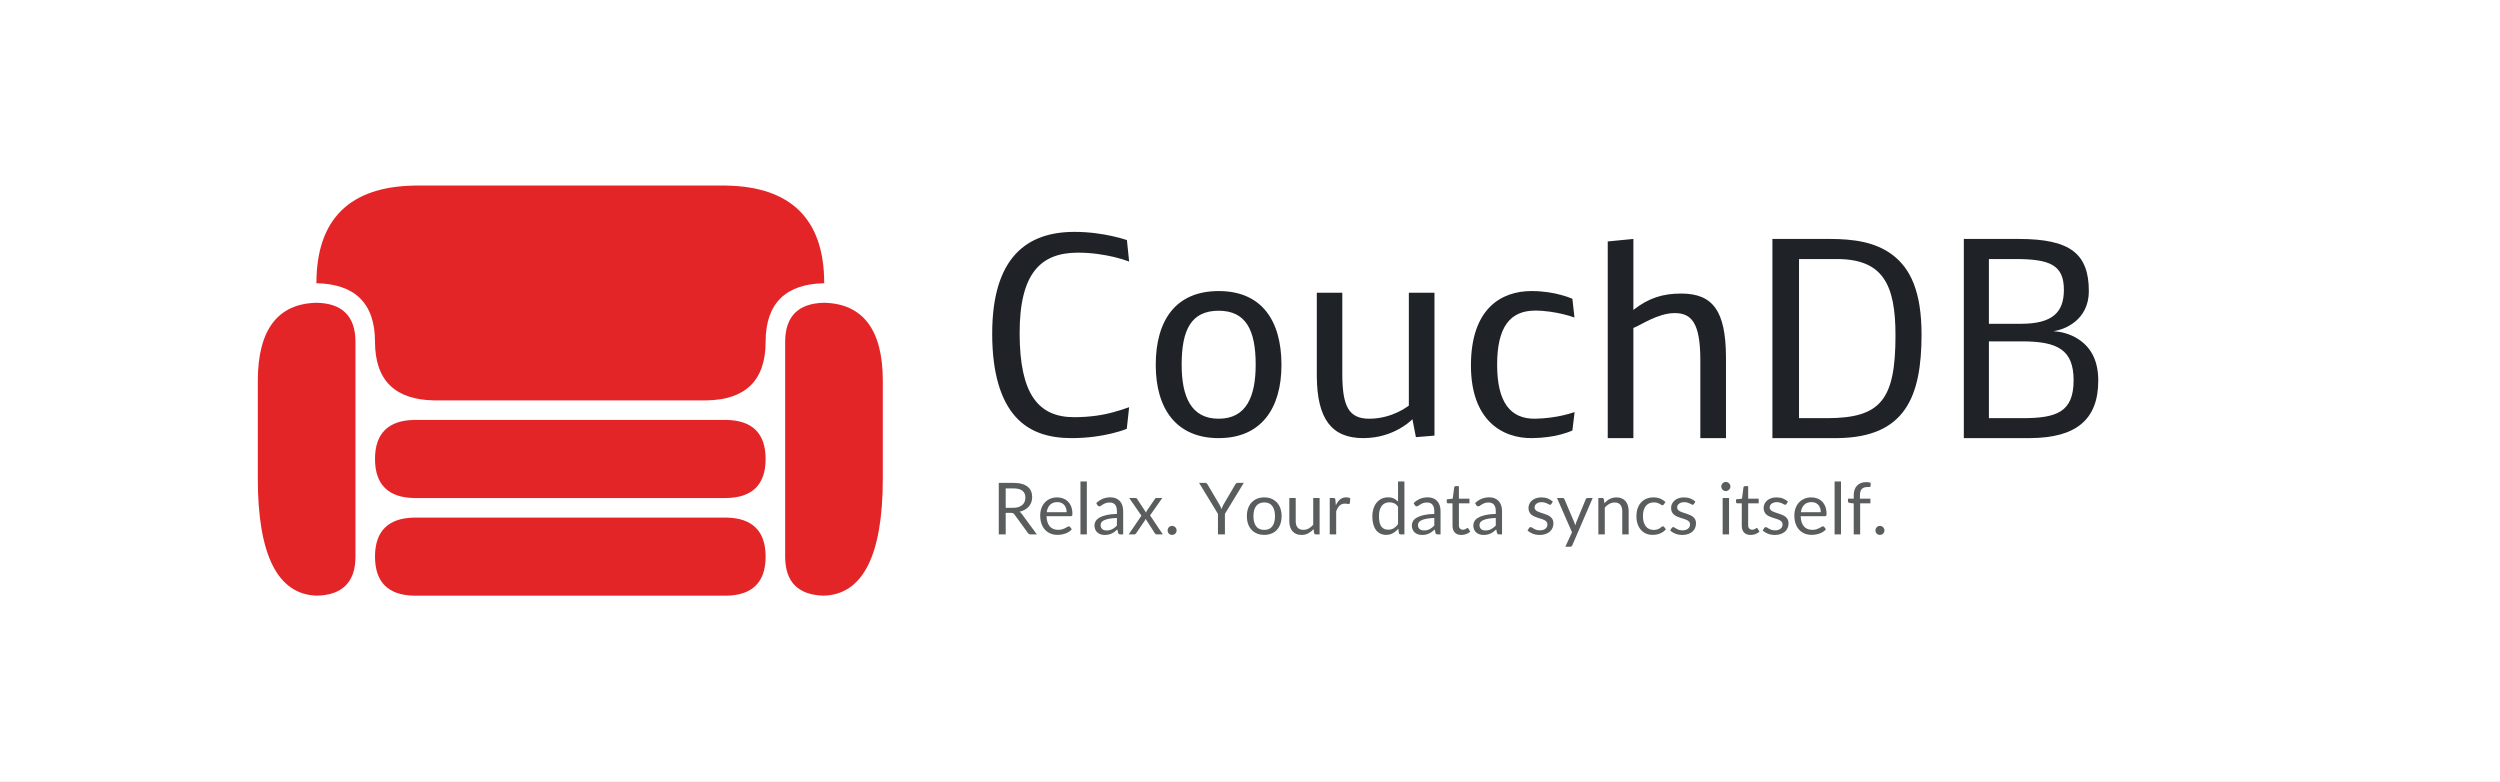
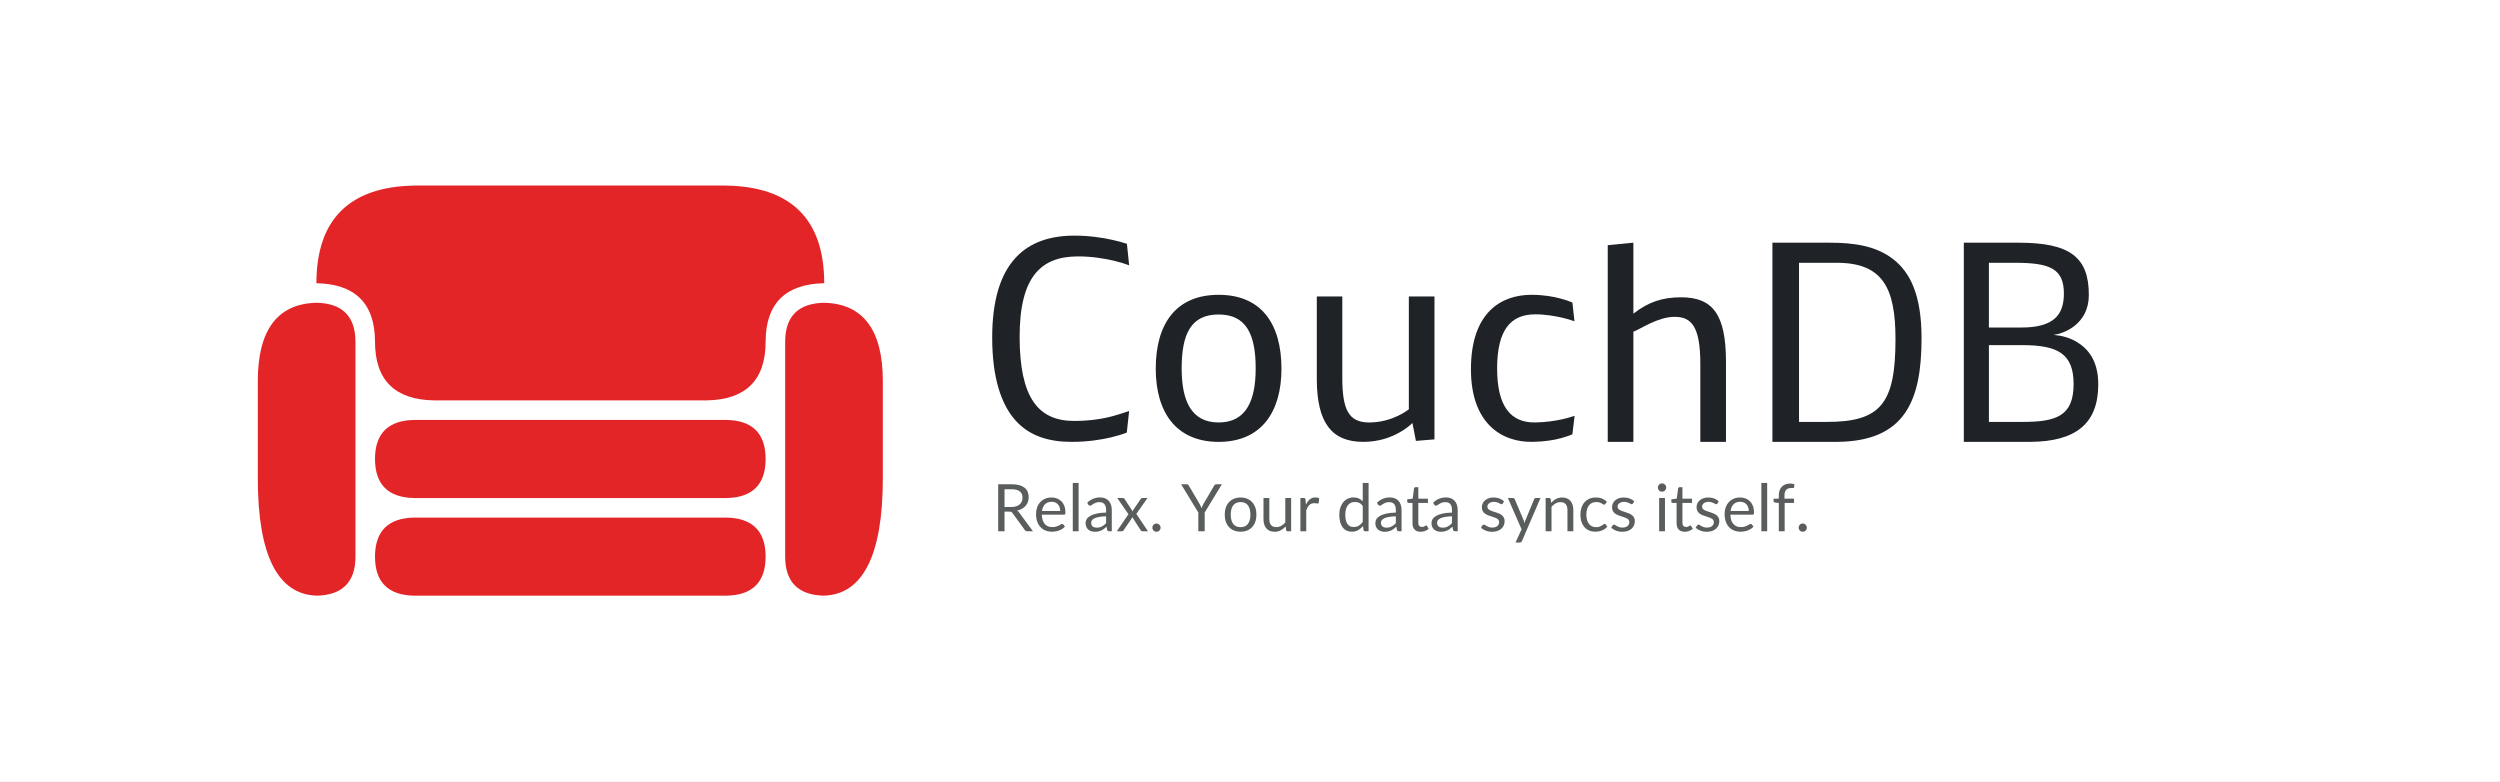
- <svg xmlns="http://www.w3.org/2000/svg" viewBox="0 0 1600 500" width="1600" height="500" role="img" aria-label="CouchDB">
+ <svg xmlns="http://www.w3.org/2000/svg" viewBox="0 0 1600 500" width="1600" height="500" role="img" aria-label="couchdb">
  <rect width="1600" height="500" fill="#ffffff" />
-   <g transform="translate(165.00,118.75) scale(2.97646)">
-     <path d="M109.19,58.794 C109.19,64.364 106.256,67.093 100.791,67.19 L100.791,67.193 L33.597,67.193 L33.597,67.19 C28.132,67.093 25.198,64.364 25.198,58.794 C25.198,53.226 28.132,50.496 33.597,50.4 L33.597,50.395 L100.791,50.395 L100.791,50.4 C106.256,50.496 109.19,53.226 109.19,58.794 M100.791,71.398 L100.791,71.393 L33.597,71.393 L33.597,71.398 C28.132,71.494 25.198,74.224 25.198,79.794 C25.198,85.363 28.132,88.091 33.597,88.188 L33.597,88.191 L100.791,88.191 L100.791,88.186 C106.256,88.091 109.19,85.362 109.19,79.792 C109.19,74.223 106.256,71.494 100.791,71.398 M121.789,25.207 L121.789,25.202 C116.323,25.299 113.39,28.028 113.39,33.597 L113.39,79.792 C113.39,85.362 116.323,88.09 121.789,88.186 L121.789,88.178 C129.987,87.89 134.388,79.702 134.388,62.994 L134.388,41.996 C134.388,30.858 129.987,25.4 121.789,25.207 M12.599,25.202 L12.599,25.207 C4.401,25.4 0,30.858 0,41.996 L0,62.994 C0,79.702 4.401,87.889 12.599,88.178 L12.599,88.186 C18.065,88.091 20.998,85.362 20.998,79.792 L20.998,33.597 C20.998,28.028 18.065,25.299 12.599,25.202 M121.789,20.998 C121.789,7.075 114.454,0.252 100.791,0.011 L100.791,0 L33.597,0 L33.597,0.011 C19.935,0.252 12.599,7.075 12.599,20.998 L12.599,21.005 C20.797,21.15 25.198,25.244 25.198,33.597 C25.198,41.951 29.599,46.044 37.797,46.189 L37.797,46.195 L96.592,46.195 L96.592,46.189 C104.789,46.044 109.19,41.951 109.19,33.597 C109.19,25.244 113.591,21.15 121.789,21.005 L121.789,20.998 Z" fill="#E42528" />
+   <g transform="translate(108.59,-6.41) scale(1.0016)">
+     <g transform="translate(56.32,124.96) scale(2.9717)">
+       <path d="M109.19,58.794 C109.19,64.364 106.256,67.093 100.791,67.19 L100.791,67.193 L33.597,67.193 L33.597,67.19 C28.132,67.093 25.198,64.364 25.198,58.794 C25.198,53.226 28.132,50.496 33.597,50.4 L33.597,50.395 L100.791,50.395 L100.791,50.4 C106.256,50.496 109.19,53.226 109.19,58.794 M100.791,71.398 L100.791,71.393 L33.597,71.393 L33.597,71.398 C28.132,71.494 25.198,74.224 25.198,79.794 C25.198,85.363 28.132,88.091 33.597,88.188 L33.597,88.191 L100.791,88.191 L100.791,88.186 C106.256,88.091 109.19,85.362 109.19,79.792 C109.19,74.223 106.256,71.494 100.791,71.398 M121.789,25.207 L121.789,25.202 C116.323,25.299 113.39,28.028 113.39,33.597 L113.39,79.792 C113.39,85.362 116.323,88.09 121.789,88.186 L121.789,88.178 C129.987,87.89 134.388,79.702 134.388,62.994 L134.388,41.996 C134.388,30.858 129.987,25.4 121.789,25.207 M12.599,25.202 L12.599,25.207 C4.401,25.4 0,30.858 0,41.996 L0,62.994 C0,79.702 4.401,87.889 12.599,88.178 L12.599,88.186 C18.065,88.091 20.998,85.362 20.998,79.792 L20.998,33.597 C20.998,28.028 18.065,25.299 12.599,25.202 M121.789,20.998 C121.789,7.075 114.454,0.252 100.791,0.011 L100.791,0 L33.597,0 L33.597,0.011 C19.935,0.252 12.599,7.075 12.599,20.998 L12.599,21.005 C20.797,21.15 25.198,25.244 25.198,33.597 C25.198,41.951 29.599,46.044 37.797,46.189 L37.797,46.195 L96.592,46.195 L96.592,46.189 C104.789,46.044 109.19,41.951 109.19,33.597 C109.19,25.244 113.591,21.15 121.789,21.005 L121.789,20.998 Z" fill="#E42528" />
+     </g>
  </g>
-   <g transform="translate(322.59,104.40) scale(1.99562)">
+   <g transform="translate(322.59,106.80) scale(1.99562)">
    <path d="M229.182,41.029 C242.873,41.029 249.32,50.363 249.32,64.721 C249.32,78.59 242.873,88.193 229.182,88.193 C215.447,88.193 209.001,78.59 209.001,64.721 C209.001,50.363 215.447,41.029 229.182,41.029 Z M268.833,41.563 L268.833,67.611 C268.833,77.923 270.877,81.968 277.456,81.968 C281.191,81.968 284.345,80.943 286.613,79.879 C287.78,79.333 288.845,78.721 289.778,78.041 L290.169,77.746 L290.169,41.563 L298.392,41.563 L298.392,87.392 L292.435,87.88 L291.324,82.147 C290.169,83.256 288.784,84.266 287.19,85.168 C284.471,86.711 280.569,88.191 275.544,88.191 C265.342,88.191 260.751,81.971 260.654,68.368 L260.652,67.922 L260.652,41.563 L268.833,41.563 Z M329.509,41.026 C333.42,41.026 336.657,41.628 338.976,42.269 C340.176,42.603 341.251,42.932 342.216,43.337 L342.622,43.515 L343.289,49.516 C342.132,49.115 340.887,48.721 339.51,48.405 C337.197,47.876 334.087,47.293 330.708,47.293 C322.752,47.293 318.46,52.361 318.485,64.763 C318.506,76.72 322.751,82.09 330.708,81.965 C334.086,81.913 337.241,81.429 339.555,80.898 C340.735,80.629 341.819,80.332 342.832,80 L343.333,79.832 L342.622,85.744 C341.555,86.234 340.349,86.613 339.021,86.989 C336.748,87.634 333.509,88.139 329.73,88.189 C319.952,88.318 310.083,82.321 310.083,64.897 C310.083,46.538 319.908,41.027 329.509,41.026 Z M362.181,24.314 L362.181,47.073 C367.027,43.296 371.517,41.828 377.517,41.828 C387.769,41.828 391.794,47.534 391.875,62.132 L391.876,62.586 L391.876,88.191 L383.651,88.191 L383.651,63.21 C383.651,51.119 380.761,48.096 375.427,48.096 C370.04,48.096 364.571,51.96 362.333,52.799 L362.182,52.852 L362.182,88.191 L353.957,88.191 L353.957,25.115 L362.181,24.314 Z M425.079,24.314 C432.638,24.314 439.809,25.226 445.395,29.516 C450.923,33.761 454.596,41.029 454.596,54.942 C454.596,74.833 449.412,87.928 427.742,88.187 L427.08,88.191 L406.767,88.191 L406.767,24.314 L425.079,24.314 Z M468.153,24.314 L485.712,24.314 C502.248,24.314 508.247,28.982 508.247,41.073 C508.247,50.453 500.247,53.519 496.868,53.875 C499.581,54.097 501.976,54.771 504.07,55.964 C507.666,58.015 511.271,61.788 511.271,69.742 C511.271,82.372 504.041,88.076 489.536,88.19 L489.09,88.191 L468.153,88.191 L468.153,24.314 L485.712,24.314 Z M182.909,22.048 C187.709,22.048 191.934,22.709 194.954,23.383 C196.734,23.777 198.334,24.183 199.756,24.672 L199.756,24.672 L200.468,31.561 C199,31.029 197.363,30.508 195.578,30.094 C192.562,29.397 188.421,28.678 183.842,28.716 C172.373,28.813 165.283,34.984 165.35,54.722 C165.416,73.879 171.173,81.543 182.997,81.48 C187.932,81.455 192.191,80.788 195.399,79.879 C197.216,79.366 198.911,78.858 200.468,78.278 L200.468,78.278 L199.712,85.212 C198.244,85.791 196.601,86.285 194.777,86.724 C191.623,87.485 187.221,88.191 182.02,88.191 C174.863,88.191 168.551,86.413 163.972,81.257 C159.394,76.101 156.564,67.566 156.549,54.808 C156.52,30.138 167.751,22.048 182.909,22.048 Z M229.182,47.34 C220.292,47.34 217.313,53.564 217.313,64.632 C217.313,74.854 220.292,81.968 229.182,81.968 C238.073,81.968 241.05,74.855 241.05,64.632 C241.05,53.564 237.939,47.34 229.182,47.34 Z M427.391,30.759 L415.301,30.759 L415.301,81.79 L424.28,81.79 C441.617,81.79 446.214,75.789 446.239,55.297 C446.258,38.761 442.105,30.759 427.391,30.759 Z M486.824,57.164 L476.199,57.164 L476.199,81.79 L486.956,81.79 C497.802,81.79 503.358,79.923 503.36,69.655 C503.36,59.832 498.204,57.164 486.824,57.164 Z M484.599,30.76 L476.197,30.76 L476.197,51.52 L486.554,51.52 C496.734,51.52 500.224,47.696 500.246,40.717 C500.269,32.627 495.758,30.76 484.599,30.76 Z" fill="#1f2328" />
  </g>
-   <path d="M643.65 325L648.34 325Q650.27 325 651.76 324.53Q653.24 324.06 654.24 323.20Q655.24 322.33 655.75 321.14Q656.25 319.94 656.25 318.49Q656.25 315.55 654.32 314.06Q652.39 312.56 648.52 312.56L643.65 312.56L643.65 325M653.95 328.91L663.57 342L659.61 342Q658.39 342 657.82 341.06L649.26 329.28Q648.87 328.73 648.42 328.49Q647.97 328.25 647.03 328.25L643.65 328.25L643.65 342L639.21 342L639.21 309.04L648.52 309.04Q651.65 309.04 653.93 309.67Q656.21 310.31 657.69 311.50Q659.17 312.70 659.89 314.39Q660.60 316.08 660.60 318.17Q660.60 319.92 660.05 321.44Q659.50 322.96 658.45 324.16Q657.40 325.37 655.90 326.22Q654.39 327.07 652.48 327.51Q653.33 327.99 653.95 328.91M669.91 327.81L682.66 327.81Q682.66 326.38 682.25 325.20Q681.85 324.01 681.08 323.15Q680.31 322.29 679.21 321.82Q678.10 321.35 676.70 321.35Q673.75 321.35 672.04 323.06Q670.33 324.77 669.91 327.81M684.82 337.24L685.97 338.73Q685.21 339.65 684.15 340.33Q683.09 341.01 681.89 341.45Q680.68 341.88 679.39 342.10Q678.10 342.32 676.84 342.32Q674.42 342.32 672.39 341.51Q670.35 340.69 668.87 339.11Q667.38 337.54 666.56 335.21Q665.73 332.89 665.73 329.88Q665.73 327.44 666.48 325.32Q667.22 323.21 668.63 321.66Q670.03 320.10 672.05 319.22Q674.08 318.33 676.61 318.33Q678.70 318.33 680.48 319.03Q682.26 319.74 683.56 321.06Q684.86 322.38 685.60 324.32Q686.34 326.27 686.34 328.75Q686.34 329.72 686.13 330.04Q685.92 330.36 685.35 330.36L669.78 330.36Q669.84 332.57 670.39 334.20Q670.93 335.84 671.89 336.93Q672.86 338.02 674.19 338.56Q675.53 339.10 677.18 339.10Q678.72 339.10 679.84 338.75Q680.95 338.39 681.76 337.98Q682.56 337.56 683.10 337.20Q683.64 336.85 684.04 336.85Q684.54 336.85 684.82 337.24M691.49 308.12L695.58 308.12L695.58 342L691.49 342L691.49 308.12M714.83 336.34L714.83 331.51Q712 331.60 710.01 331.96Q708.02 332.32 706.77 332.89Q705.52 333.47 704.95 334.25Q704.39 335.03 704.39 336Q704.39 336.92 704.69 337.58Q704.99 338.25 705.51 338.68Q706.02 339.10 706.73 339.30Q707.43 339.49 708.23 339.49Q709.31 339.49 710.21 339.27Q711.11 339.06 711.90 338.64Q712.69 338.23 713.42 337.65Q714.14 337.08 714.83 336.34M702.34 323.30L701.61 321.99Q703.54 320.13 705.77 319.21Q708 318.29 710.72 318.29Q712.67 318.29 714.19 318.93Q715.71 319.57 716.74 320.73Q717.78 321.88 718.31 323.51Q718.83 325.14 718.83 327.10L718.83 342L717.02 342Q716.42 342 716.10 341.80Q715.78 341.61 715.59 341.03L715.13 338.83Q714.21 339.68 713.34 340.33Q712.46 340.99 711.50 341.44Q710.53 341.88 709.44 342.13Q708.35 342.37 707.01 342.37Q705.66 342.37 704.46 341.99Q703.26 341.61 702.38 340.85Q701.49 340.09 700.98 338.93Q700.46 337.77 700.46 336.18Q700.46 334.80 701.22 333.52Q701.98 332.25 703.68 331.26Q705.38 330.27 708.12 329.64Q710.85 329 714.83 328.91L714.83 327.10Q714.83 324.38 713.66 322.99Q712.49 321.60 710.23 321.60Q708.71 321.60 707.69 321.98Q706.67 322.36 705.92 322.83Q705.17 323.30 704.63 323.68Q704.09 324.06 703.56 324.06Q703.15 324.06 702.85 323.84Q702.55 323.62 702.34 323.30M736.04 329.83L744.20 342L740.27 342Q739.76 342 739.48 341.74Q739.19 341.47 739.01 341.15L733.14 332.02Q733.05 332.34 732.95 332.65Q732.84 332.96 732.66 333.21L727.23 341.15Q727 341.47 726.74 341.74Q726.47 342 726.01 342L722.35 342L730.52 330.04L722.68 318.70L726.61 318.70Q727.11 318.70 727.34 318.86Q727.57 319.02 727.76 319.32L733.49 328.06Q733.67 327.39 734.06 326.77L739.07 319.41Q739.28 319.09 739.52 318.90Q739.76 318.70 740.11 318.70L743.88 318.70L736.04 329.83M747.29 339.47Q747.29 338.87 747.50 338.34Q747.72 337.81 748.10 337.42Q748.48 337.03 749.01 336.80Q749.54 336.57 750.14 336.57Q750.74 336.57 751.26 336.80Q751.79 337.03 752.18 337.42Q752.58 337.81 752.81 338.34Q753.04 338.87 753.04 339.47Q753.04 340.09 752.81 340.61Q752.58 341.13 752.18 341.52Q751.79 341.91 751.26 342.13Q750.74 342.35 750.14 342.35Q749.54 342.35 749.01 342.13Q748.48 341.91 748.10 341.52Q747.72 341.13 747.50 340.61Q747.29 340.09 747.29 339.47M796.02 309.04L783.95 328.87L783.95 342L779.49 342L779.49 328.87L767.41 309.04L771.32 309.04Q771.92 309.04 772.26 309.33Q772.61 309.62 772.86 310.08L780.41 322.89Q780.82 323.69 781.16 324.39Q781.51 325.10 781.76 325.81Q782.02 325.10 782.34 324.39Q782.66 323.69 783.05 322.89L790.57 310.08Q790.78 309.69 791.15 309.36Q791.51 309.04 792.09 309.04L796.02 309.04M809.13 318.33Q811.69 318.33 813.73 319.18Q815.78 320.04 817.23 321.60Q818.68 323.16 819.45 325.38Q820.22 327.60 820.22 330.34Q820.22 333.10 819.45 335.31Q818.68 337.51 817.23 339.08Q815.78 340.64 813.73 341.48Q811.69 342.32 809.13 342.32Q806.56 342.32 804.50 341.48Q802.44 340.64 800.99 339.08Q799.54 337.51 798.77 335.31Q798 333.10 798 330.34Q798 327.60 798.77 325.38Q799.54 323.16 800.99 321.60Q802.44 320.04 804.50 319.18Q806.56 318.33 809.13 318.33M809.13 339.13Q812.58 339.13 814.28 336.81Q815.99 334.50 815.99 330.36Q815.99 326.20 814.28 323.88Q812.58 321.55 809.13 321.55Q807.38 321.55 806.09 322.15Q804.79 322.75 803.92 323.88Q803.06 325 802.64 326.65Q802.21 328.29 802.21 330.36Q802.21 334.50 803.92 336.81Q805.64 339.13 809.13 339.13M840.46 318.70L844.55 318.70L844.55 342L842.11 342Q841.24 342 841.01 341.15L840.69 338.64Q839.17 340.32 837.28 341.34Q835.40 342.37 832.96 342.37Q831.05 342.37 829.59 341.74Q828.13 341.10 827.14 339.95Q826.15 338.80 825.66 337.17Q825.16 335.54 825.16 333.56L825.16 318.70L829.26 318.70L829.26 333.56Q829.26 336.20 830.47 337.65Q831.67 339.10 834.16 339.10Q835.97 339.10 837.55 338.24Q839.12 337.38 840.46 335.86L840.46 318.70M854.65 319.83L854.93 323.37Q856.03 320.98 857.64 319.63Q859.25 318.29 861.57 318.29Q862.31 318.29 862.99 318.45Q863.67 318.61 864.19 318.95L863.90 322.01Q863.76 322.59 863.21 322.59Q862.88 322.59 862.26 322.45Q861.64 322.31 860.86 322.31Q859.76 322.31 858.89 322.63Q858.03 322.96 857.35 323.59Q856.67 324.22 856.13 325.15Q855.59 326.08 855.16 327.28L855.16 342L851.04 342L851.04 318.70L853.38 318.70Q854.05 318.70 854.30 318.95Q854.56 319.21 854.65 319.83M894.74 335.49L894.74 324.24Q893.59 322.70 892.25 322.09Q890.92 321.48 889.26 321.48Q886.02 321.48 884.27 323.81Q882.53 326.13 882.53 330.43Q882.53 332.71 882.92 334.33Q883.31 335.95 884.07 337Q884.83 338.04 885.93 338.53Q887.03 339.01 888.44 339.01Q890.46 339.01 891.97 338.09Q893.47 337.17 894.74 335.49M894.74 308.12L898.83 308.12L898.83 342L896.39 342Q895.52 342 895.29 341.15L894.92 338.32Q893.43 340.11 891.52 341.22Q889.61 342.32 887.10 342.32Q885.10 342.32 883.47 341.55Q881.84 340.78 880.69 339.29Q879.54 337.79 878.91 335.56Q878.29 333.33 878.29 330.43Q878.29 327.86 878.98 325.64Q879.67 323.42 880.96 321.78Q882.25 320.15 884.12 319.22Q886 318.29 888.34 318.29Q890.48 318.29 892.01 319.01Q893.54 319.74 894.74 321.02L894.74 308.12M917.95 336.34L917.95 331.51Q915.12 331.60 913.13 331.96Q911.14 332.32 909.88 332.89Q908.63 333.47 908.07 334.25Q907.50 335.03 907.50 336Q907.50 336.92 907.80 337.58Q908.10 338.25 908.62 338.68Q909.14 339.10 909.84 339.30Q910.54 339.49 911.34 339.49Q912.43 339.49 913.32 339.27Q914.22 339.06 915.01 338.64Q915.81 338.23 916.53 337.65Q917.26 337.08 917.95 336.34M905.46 323.30L904.72 321.99Q906.65 320.13 908.88 319.21Q911.11 318.29 913.83 318.29Q915.78 318.29 917.30 318.93Q918.82 319.57 919.85 320.73Q920.89 321.88 921.42 323.51Q921.95 325.14 921.95 327.10L921.95 342L920.13 342Q919.53 342 919.21 341.80Q918.89 341.61 918.70 341.03L918.24 338.83Q917.32 339.68 916.45 340.33Q915.58 340.99 914.61 341.44Q913.64 341.88 912.55 342.13Q911.46 342.37 910.13 342.37Q908.77 342.37 907.57 341.99Q906.38 341.61 905.49 340.85Q904.61 340.09 904.09 338.93Q903.57 337.77 903.57 336.18Q903.57 334.80 904.33 333.52Q905.09 332.25 906.79 331.26Q908.49 330.27 911.23 329.64Q913.97 329 917.95 328.91L917.95 327.10Q917.95 324.38 916.77 322.99Q915.60 321.60 913.35 321.60Q911.83 321.60 910.80 321.98Q909.78 322.36 909.03 322.83Q908.29 323.30 907.75 323.68Q907.20 324.06 906.68 324.06Q906.26 324.06 905.96 323.84Q905.66 323.62 905.46 323.30M935.33 342.37Q932.57 342.37 931.09 340.83Q929.61 339.29 929.61 336.39L929.61 322.13L926.80 322.13Q926.43 322.13 926.18 321.91Q925.93 321.69 925.93 321.23L925.93 319.60L929.74 319.12L930.69 311.92Q930.76 311.57 931 311.35Q931.24 311.13 931.63 311.13L933.70 311.13L933.70 319.16L940.44 319.16L940.44 322.13L933.70 322.13L933.70 336.11Q933.70 337.58 934.41 338.30Q935.13 339.01 936.25 339.01Q936.90 339.01 937.37 338.84Q937.84 338.67 938.19 338.46Q938.53 338.25 938.77 338.08Q939.01 337.91 939.20 337.91Q939.52 337.91 939.77 338.30L940.97 340.25Q939.91 341.24 938.42 341.80Q936.92 342.37 935.33 342.37M957.30 336.34L957.30 331.51Q954.47 331.60 952.48 331.96Q950.49 332.32 949.24 332.89Q947.98 333.47 947.42 334.25Q946.86 335.03 946.86 336Q946.86 336.92 947.16 337.58Q947.45 338.25 947.97 338.68Q948.49 339.10 949.19 339.30Q949.89 339.49 950.70 339.49Q951.78 339.49 952.68 339.27Q953.57 339.06 954.37 338.64Q955.16 338.23 955.88 337.65Q956.61 337.08 957.30 336.34M944.81 323.30L944.07 321.99Q946.01 320.13 948.24 319.21Q950.47 318.29 953.18 318.29Q955.14 318.29 956.65 318.93Q958.17 319.57 959.21 320.73Q960.24 321.88 960.77 323.51Q961.30 325.14 961.30 327.10L961.30 342L959.48 342Q958.89 342 958.56 341.80Q958.24 341.61 958.06 341.03L957.60 338.83Q956.68 339.68 955.80 340.33Q954.93 340.99 953.96 341.44Q953 341.88 951.91 342.13Q950.81 342.37 949.48 342.37Q948.12 342.37 946.93 341.99Q945.73 341.61 944.84 340.85Q943.96 340.09 943.44 338.93Q942.92 337.77 942.92 336.18Q942.92 334.80 943.68 333.52Q944.44 332.25 946.14 331.26Q947.85 330.27 950.58 329.64Q953.32 329 957.30 328.91L957.30 327.10Q957.30 324.38 956.13 322.99Q954.95 321.60 952.70 321.60Q951.18 321.60 950.16 321.98Q949.13 322.36 948.39 322.83Q947.64 323.30 947.10 323.68Q946.56 324.06 946.03 324.06Q945.61 324.06 945.32 323.84Q945.02 323.62 944.81 323.30M993.80 321.05L992.88 322.54Q992.60 323.05 992.03 323.05Q991.68 323.05 991.25 322.80Q990.81 322.54 990.18 322.23Q989.54 321.92 988.67 321.66Q987.80 321.39 986.60 321.39Q985.57 321.39 984.74 321.66Q983.91 321.92 983.32 322.38Q982.74 322.84 982.43 323.45Q982.12 324.06 982.12 324.77Q982.12 325.67 982.63 326.27Q983.15 326.87 984 327.30Q984.85 327.74 985.93 328.07Q987.01 328.41 988.15 328.79Q989.29 329.17 990.37 329.63Q991.45 330.09 992.30 330.78Q993.16 331.47 993.67 332.47Q994.19 333.47 994.19 334.87Q994.19 336.48 993.62 337.85Q993.04 339.22 991.91 340.22Q990.79 341.22 989.15 341.79Q987.52 342.37 985.38 342.37Q982.94 342.37 980.97 341.57Q978.99 340.78 977.61 339.54L978.57 337.98Q978.76 337.68 979.01 337.51Q979.26 337.35 979.65 337.35Q980.07 337.35 980.53 337.68Q980.99 338 981.64 338.39Q982.30 338.78 983.24 339.10Q984.19 339.42 985.59 339.42Q986.78 339.42 987.68 339.11Q988.58 338.80 989.18 338.27Q989.77 337.75 990.06 337.06Q990.35 336.37 990.35 335.58Q990.35 334.62 989.83 333.98Q989.31 333.35 988.46 332.90Q987.61 332.45 986.52 332.12Q985.43 331.79 984.29 331.42Q983.15 331.05 982.06 330.58Q980.97 330.11 980.11 329.40Q979.26 328.68 978.75 327.64Q978.23 326.59 978.23 325.10Q978.23 323.76 978.78 322.53Q979.33 321.30 980.39 320.37Q981.45 319.44 982.99 318.88Q984.53 318.33 986.51 318.33Q988.81 318.33 990.64 319.06Q992.47 319.78 993.80 321.05M1016.09 318.70L1019.33 318.70L1006.33 348.88Q1006.13 349.34 1005.82 349.61Q1005.51 349.89 1004.86 349.89L1001.83 349.89L1006.08 340.64L996.47 318.70L1000.01 318.70Q1000.54 318.70 1000.85 318.97Q1001.16 319.23 1001.27 319.55L1007.51 334.23Q1007.88 335.19 1008.13 336.25Q1008.45 335.17 1008.82 334.20L1014.87 319.55Q1015.01 319.18 1015.34 318.94Q1015.67 318.70 1016.09 318.70M1026.48 319.55L1026.80 322.08Q1027.56 321.23 1028.41 320.54Q1029.27 319.85 1030.22 319.36Q1031.17 318.86 1032.24 318.60Q1033.31 318.33 1034.56 318.33Q1036.46 318.33 1037.93 318.97Q1039.39 319.60 1040.36 320.76Q1041.34 321.92 1041.85 323.55Q1042.35 325.19 1042.35 327.17L1042.35 342L1038.24 342L1038.24 327.17Q1038.24 324.52 1037.03 323.06Q1035.82 321.60 1033.36 321.60Q1031.54 321.60 1029.97 322.47Q1028.39 323.35 1027.06 324.84L1027.06 342L1022.94 342L1022.94 318.70L1025.40 318.70Q1026.28 318.70 1026.48 319.55M1065.90 321.37L1064.82 322.84Q1064.64 323.09 1064.46 323.23Q1064.27 323.37 1063.95 323.37Q1063.60 323.37 1063.19 323.08Q1062.78 322.80 1062.17 322.45Q1061.56 322.11 1060.67 321.82Q1059.79 321.53 1058.50 321.53Q1056.77 321.53 1055.46 322.14Q1054.15 322.75 1053.27 323.90Q1052.38 325.05 1051.93 326.68Q1051.48 328.31 1051.48 330.34Q1051.48 332.45 1051.97 334.10Q1052.45 335.74 1053.34 336.86Q1054.22 337.98 1055.47 338.56Q1056.73 339.15 1058.29 339.15Q1059.79 339.15 1060.75 338.79Q1061.72 338.44 1062.35 338Q1062.98 337.56 1063.41 337.20Q1063.83 336.85 1064.25 336.85Q1064.75 336.85 1065.03 337.24L1066.18 338.73Q1065.42 339.68 1064.46 340.34Q1063.49 341.01 1062.37 341.46Q1061.26 341.91 1060.04 342.12Q1058.82 342.32 1057.56 342.32Q1055.37 342.32 1053.50 341.52Q1051.62 340.71 1050.24 339.18Q1048.86 337.65 1048.08 335.42Q1047.30 333.19 1047.30 330.34Q1047.30 327.74 1048.02 325.53Q1048.75 323.32 1050.14 321.73Q1051.53 320.13 1053.57 319.23Q1055.60 318.33 1058.25 318.33Q1060.71 318.33 1062.58 319.13Q1064.46 319.92 1065.90 321.37M1085.06 321.05L1084.14 322.54Q1083.87 323.05 1083.29 323.05Q1082.95 323.05 1082.51 322.80Q1082.07 322.54 1081.44 322.23Q1080.81 321.92 1079.93 321.66Q1079.06 321.39 1077.86 321.39Q1076.83 321.39 1076 321.66Q1075.17 321.92 1074.59 322.38Q1074 322.84 1073.69 323.45Q1073.38 324.06 1073.38 324.77Q1073.38 325.67 1073.90 326.27Q1074.41 326.87 1075.27 327.30Q1076.12 327.74 1077.20 328.07Q1078.28 328.41 1079.42 328.79Q1080.56 329.17 1081.64 329.63Q1082.72 330.09 1083.57 330.78Q1084.42 331.47 1084.94 332.47Q1085.45 333.47 1085.45 334.87Q1085.45 336.48 1084.88 337.85Q1084.30 339.22 1083.18 340.22Q1082.05 341.22 1080.42 341.79Q1078.78 342.37 1076.65 342.37Q1074.21 342.37 1072.23 341.57Q1070.25 340.78 1068.87 339.54L1069.84 337.98Q1070.02 337.68 1070.27 337.51Q1070.53 337.35 1070.92 337.35Q1071.33 337.35 1071.79 337.68Q1072.25 338 1072.91 338.39Q1073.56 338.78 1074.51 339.10Q1075.45 339.42 1076.85 339.42Q1078.05 339.42 1078.95 339.11Q1079.84 338.80 1080.44 338.27Q1081.04 337.75 1081.33 337.06Q1081.61 336.37 1081.61 335.58Q1081.61 334.62 1081.10 333.98Q1080.58 333.35 1079.73 332.90Q1078.88 332.45 1077.78 332.12Q1076.69 331.79 1075.55 331.42Q1074.41 331.05 1073.32 330.58Q1072.23 330.11 1071.38 329.40Q1070.53 328.68 1070.01 327.64Q1069.49 326.59 1069.49 325.10Q1069.49 323.76 1070.04 322.53Q1070.60 321.30 1071.65 320.37Q1072.71 319.44 1074.25 318.88Q1075.79 318.33 1077.77 318.33Q1080.07 318.33 1081.90 319.06Q1083.73 319.78 1085.06 321.05M1102.50 318.70L1106.59 318.70L1106.59 342L1102.50 342L1102.50 318.70M1107.47 311.39Q1107.47 311.99 1107.22 312.50Q1106.98 313.02 1106.58 313.42Q1106.18 313.82 1105.64 314.06Q1105.10 314.29 1104.50 314.29Q1103.90 314.29 1103.38 314.06Q1102.87 313.82 1102.47 313.42Q1102.08 313.02 1101.85 312.50Q1101.62 311.99 1101.62 311.39Q1101.62 310.79 1101.85 310.25Q1102.08 309.71 1102.47 309.31Q1102.87 308.90 1103.38 308.67Q1103.90 308.44 1104.50 308.44Q1105.10 308.44 1105.64 308.67Q1106.18 308.90 1106.58 309.31Q1106.98 309.71 1107.22 310.25Q1107.47 310.79 1107.47 311.39M1120.46 342.37Q1117.70 342.37 1116.22 340.83Q1114.73 339.29 1114.73 336.39L1114.73 322.13L1111.93 322.13Q1111.56 322.13 1111.31 321.91Q1111.05 321.69 1111.05 321.23L1111.05 319.60L1114.87 319.12L1115.81 311.92Q1115.88 311.57 1116.13 311.35Q1116.37 311.13 1116.76 311.13L1118.83 311.13L1118.83 319.16L1125.57 319.16L1125.57 322.13L1118.83 322.13L1118.83 336.11Q1118.83 337.58 1119.54 338.30Q1120.25 339.01 1121.38 339.01Q1122.02 339.01 1122.50 338.84Q1122.97 338.67 1123.31 338.46Q1123.66 338.25 1123.90 338.08Q1124.14 337.91 1124.32 337.91Q1124.65 337.91 1124.90 338.30L1126.10 340.25Q1125.04 341.24 1123.54 341.80Q1122.05 342.37 1120.46 342.37M1144.29 321.05L1143.37 322.54Q1143.09 323.05 1142.52 323.05Q1142.17 323.05 1141.74 322.80Q1141.30 322.54 1140.67 322.23Q1140.03 321.92 1139.16 321.66Q1138.29 321.39 1137.09 321.39Q1136.05 321.39 1135.23 321.66Q1134.40 321.92 1133.81 322.38Q1133.23 322.84 1132.92 323.45Q1132.60 324.06 1132.60 324.77Q1132.60 325.67 1133.12 326.27Q1133.64 326.87 1134.49 327.30Q1135.34 327.74 1136.42 328.07Q1137.50 328.41 1138.64 328.79Q1139.78 329.17 1140.86 329.63Q1141.94 330.09 1142.79 330.78Q1143.64 331.47 1144.16 332.47Q1144.68 333.47 1144.68 334.87Q1144.68 336.48 1144.10 337.85Q1143.53 339.22 1142.40 340.22Q1141.28 341.22 1139.64 341.79Q1138.01 342.37 1135.87 342.37Q1133.43 342.37 1131.45 341.57Q1129.48 340.78 1128.10 339.54L1129.06 337.98Q1129.25 337.68 1129.50 337.51Q1129.75 337.35 1130.14 337.35Q1130.56 337.35 1131.02 337.68Q1131.48 338 1132.13 338.39Q1132.79 338.78 1133.73 339.10Q1134.67 339.42 1136.08 339.42Q1137.27 339.42 1138.17 339.11Q1139.07 338.80 1139.67 338.27Q1140.26 337.75 1140.55 337.06Q1140.84 336.37 1140.84 335.58Q1140.84 334.62 1140.32 333.98Q1139.80 333.35 1138.95 332.90Q1138.10 332.45 1137.01 332.12Q1135.92 331.79 1134.78 331.42Q1133.64 331.05 1132.55 330.58Q1131.45 330.11 1130.60 329.40Q1129.75 328.68 1129.24 327.64Q1128.72 326.59 1128.72 325.10Q1128.72 323.76 1129.27 322.53Q1129.82 321.30 1130.88 320.37Q1131.94 319.44 1133.48 318.88Q1135.02 318.33 1137 318.33Q1139.30 318.33 1141.13 319.06Q1142.95 319.78 1144.29 321.05M1152.57 327.81L1165.31 327.81Q1165.31 326.38 1164.91 325.20Q1164.51 324.01 1163.74 323.15Q1162.96 322.29 1161.86 321.82Q1160.76 321.35 1159.35 321.35Q1156.41 321.35 1154.70 323.06Q1152.98 324.77 1152.57 327.81M1167.47 337.24L1168.62 338.73Q1167.86 339.65 1166.81 340.33Q1165.75 341.01 1164.54 341.45Q1163.33 341.88 1162.04 342.10Q1160.76 342.32 1159.49 342.32Q1157.08 342.32 1155.04 341.51Q1153.01 340.69 1151.52 339.11Q1150.04 337.54 1149.21 335.21Q1148.38 332.89 1148.38 329.88Q1148.38 327.44 1149.13 325.32Q1149.88 323.21 1151.28 321.66Q1152.68 320.10 1154.71 319.22Q1156.73 318.33 1159.26 318.33Q1161.35 318.33 1163.14 319.03Q1164.92 319.74 1166.22 321.06Q1167.52 322.38 1168.25 324.32Q1168.99 326.27 1168.99 328.75Q1168.99 329.72 1168.78 330.04Q1168.58 330.36 1168 330.36L1152.43 330.36Q1152.50 332.57 1153.04 334.20Q1153.58 335.84 1154.55 336.93Q1155.51 338.02 1156.85 338.56Q1158.18 339.10 1159.84 339.10Q1161.38 339.10 1162.49 338.75Q1163.61 338.39 1164.41 337.98Q1165.22 337.56 1165.76 337.20Q1166.30 336.85 1166.69 336.85Q1167.20 336.85 1167.47 337.24M1174.14 308.12L1178.24 308.12L1178.24 342L1174.14 342L1174.14 308.12M1190.50 342L1186.38 342L1186.38 322.20L1183.80 321.90Q1183.32 321.78 1183.01 321.54Q1182.70 321.30 1182.70 320.84L1182.70 319.16L1186.38 319.16L1186.38 316.91Q1186.38 314.91 1186.94 313.35Q1187.51 311.80 1188.55 310.73Q1189.60 309.66 1191.07 309.11Q1192.54 308.56 1194.38 308.56Q1195.95 308.56 1197.26 309.02L1197.17 311.06Q1197.12 311.62 1196.56 311.66Q1195.99 311.71 1195.05 311.71Q1193.99 311.71 1193.13 311.99Q1192.27 312.26 1191.65 312.88Q1191.02 313.50 1190.69 314.51Q1190.36 315.53 1190.36 317.02L1190.36 319.16L1197.07 319.16L1197.07 322.13L1190.50 322.13L1190.50 342M1200.29 339.47Q1200.29 338.87 1200.51 338.34Q1200.73 337.81 1201.11 337.42Q1201.49 337.03 1202.02 336.80Q1202.55 336.57 1203.15 336.57Q1203.74 336.57 1204.27 336.80Q1204.80 337.03 1205.19 337.42Q1205.58 337.81 1205.81 338.34Q1206.04 338.87 1206.04 339.47Q1206.04 340.09 1205.81 340.61Q1205.58 341.13 1205.19 341.52Q1204.80 341.91 1204.27 342.13Q1203.74 342.35 1203.15 342.35Q1202.55 342.35 1202.02 342.13Q1201.49 341.91 1201.11 341.52Q1200.73 341.13 1200.51 340.61Q1200.29 340.09 1200.29 339.47" fill="#5a5d5e" />
+   <g transform="translate(635.00,340)">
+     <path d="M7.90-15.52L12.18-15.52Q13.94-15.52 15.30-15.95Q16.65-16.38 17.57-17.17Q18.48-17.96 18.94-19.05Q19.40-20.14 19.40-21.46Q19.40-24.15 17.64-25.52Q15.88-26.88 12.35-26.88L7.90-26.88L7.90-15.52M17.30-11.95L26.08 0L22.47 0Q21.36 0 20.83-0.86L13.02-11.61Q12.66-12.12 12.25-12.34Q11.84-12.56 10.98-12.56L7.90-12.56L7.90 0L3.84 0L3.84-30.09L12.35-30.09Q15.20-30.09 17.28-29.52Q19.36-28.94 20.72-27.85Q22.07-26.75 22.72-25.21Q23.37-23.67 23.37-21.76Q23.37-20.16 22.87-18.77Q22.37-17.39 21.41-16.29Q20.45-15.18 19.08-14.41Q17.70-13.63 15.96-13.23Q16.74-12.79 17.30-11.95M31.88-12.96L43.51-12.96Q43.51-14.26 43.14-15.34Q42.78-16.42 42.07-17.21Q41.37-18 40.36-18.43Q39.35-18.86 38.07-18.86Q35.39-18.86 33.82-17.29Q32.26-15.73 31.88-12.96M45.49-4.35L46.54-2.98Q45.84-2.14 44.88-1.52Q43.91-0.90 42.81-0.50Q41.71-0.10 40.53 0.09Q39.35 0.29 38.20 0.29Q35.99 0.29 34.14-0.45Q32.28-1.20 30.92-2.64Q29.57-4.07 28.81-6.20Q28.06-8.32 28.06-11.07Q28.06-13.29 28.74-15.23Q29.42-17.16 30.70-18.57Q31.98-19.99 33.83-20.80Q35.68-21.61 37.99-21.61Q39.90-21.61 41.53-20.97Q43.16-20.33 44.34-19.12Q45.53-17.91 46.20-16.14Q46.87-14.36 46.87-12.10Q46.87-11.21 46.68-10.92Q46.49-10.63 45.97-10.63L31.75-10.63Q31.82-8.61 32.31-7.12Q32.80-5.63 33.68-4.63Q34.57-3.63 35.78-3.14Q37-2.65 38.51-2.65Q39.92-2.65 40.94-2.97Q41.96-3.30 42.69-3.68Q43.43-4.05 43.92-4.38Q44.42-4.70 44.77-4.70Q45.23-4.70 45.49-4.35M51.58-30.93L55.31-30.93L55.31 0L51.58 0L51.58-30.93M72.89-5.17L72.89-9.58Q70.31-9.49 68.49-9.17Q66.68-8.84 65.53-8.32Q64.39-7.79 63.87-7.08Q63.36-6.36 63.36-5.48Q63.36-4.64 63.63-4.03Q63.90-3.42 64.38-3.03Q64.85-2.65 65.49-2.47Q66.13-2.29 66.86-2.29Q67.85-2.29 68.67-2.49Q69.49-2.69 70.21-3.07Q70.94-3.44 71.60-3.97Q72.26-4.49 72.89-5.17M61.49-17.07L60.82-18.27Q62.58-19.97 64.62-20.81Q66.65-21.65 69.13-21.65Q70.92-21.65 72.30-21.06Q73.69-20.48 74.63-19.43Q75.58-18.37 76.06-16.88Q76.55-15.39 76.55-13.61L76.55 0L74.89 0Q74.34 0 74.05-0.18Q73.75-0.36 73.58-0.88L73.16-2.90Q72.32-2.12 71.53-1.52Q70.73-0.92 69.85-0.51Q68.96-0.10 67.97 0.12Q66.97 0.34 65.75 0.34Q64.51 0.34 63.42-0.01Q62.33-0.36 61.52-1.05Q60.71-1.74 60.24-2.80Q59.77-3.86 59.77-5.31Q59.77-6.57 60.46-7.74Q61.15-8.90 62.71-9.81Q64.26-10.71 66.76-11.29Q69.26-11.87 72.89-11.95L72.89-13.61Q72.89-16.09 71.82-17.36Q70.75-18.63 68.69-18.63Q67.31-18.63 66.37-18.28Q65.44-17.93 64.75-17.50Q64.07-17.07 63.58-16.73Q63.08-16.38 62.60-16.38Q62.22-16.38 61.95-16.58Q61.68-16.78 61.49-17.07M92.25-11.11L99.71 0L96.12 0Q95.66 0 95.39-0.24Q95.13-0.48 94.96-0.78L89.61-9.11Q89.52-8.82 89.43-8.54Q89.33-8.25 89.17-8.02L84.21-0.78Q84-0.48 83.76-0.24Q83.52 0 83.10 0L79.76 0L87.21-10.92L80.05-21.27L83.64-21.27Q84.11-21.27 84.32-21.13Q84.53-20.98 84.69-20.71L89.92-12.73Q90.09-13.34 90.45-13.90L95.03-20.62Q95.21-20.92 95.43-21.09Q95.66-21.27 95.97-21.27L99.41-21.27L92.25-11.11M102.52-2.31Q102.52-2.86 102.72-3.34Q102.92-3.82 103.27-4.18Q103.61-4.54 104.10-4.75Q104.58-4.96 105.13-4.96Q105.67-4.96 106.16-4.75Q106.64-4.54 107-4.18Q107.35-3.82 107.56-3.34Q107.77-2.86 107.77-2.31Q107.77-1.74 107.56-1.27Q107.35-0.80 107-0.44Q106.64-0.08 106.16 0.12Q105.67 0.32 105.13 0.32Q104.58 0.32 104.10 0.12Q103.61-0.08 103.27-0.44Q102.92-0.80 102.72-1.27Q102.52-1.74 102.52-2.31M147.02-30.09L136-11.99L136 0L131.92 0L131.92-11.99L120.90-30.09L124.47-30.09Q125.01-30.09 125.33-29.83Q125.64-29.57 125.87-29.15L132.76-17.45Q133.14-16.72 133.46-16.08Q133.77-15.44 134-14.78Q134.23-15.44 134.53-16.08Q134.82-16.72 135.18-17.45L142.04-29.15Q142.23-29.51 142.57-29.80Q142.91-30.09 143.43-30.09L147.02-30.09M158.99-21.61Q161.32-21.61 163.19-20.83Q165.06-20.05 166.38-18.63Q167.71-17.20 168.41-15.17Q169.11-13.15 169.11-10.65Q169.11-8.13 168.41-6.11Q167.71-4.10 166.38-2.67Q165.06-1.24 163.19-0.47Q161.32 0.29 158.99 0.29Q156.64 0.29 154.76-0.47Q152.88-1.24 151.56-2.67Q150.23-4.10 149.53-6.11Q148.83-8.13 148.83-10.65Q148.83-13.15 149.53-15.17Q150.23-17.20 151.56-18.63Q152.88-20.05 154.76-20.83Q156.64-21.61 158.99-21.61M158.99-2.62Q162.14-2.62 163.70-4.74Q165.25-6.85 165.25-10.63Q165.25-14.43 163.70-16.55Q162.14-18.67 158.99-18.67Q157.40-18.67 156.21-18.12Q155.02-17.58 154.23-16.55Q153.45-15.52 153.06-14.02Q152.67-12.52 152.67-10.63Q152.67-6.85 154.23-4.74Q155.80-2.62 158.99-2.62M187.59-21.27L191.33-21.27L191.33 0L189.11 0Q188.31 0 188.10-0.78L187.80-3.07Q186.42-1.53 184.70-0.60Q182.97 0.34 180.75 0.34Q179 0.34 177.67-0.24Q176.34-0.82 175.43-1.87Q174.53-2.92 174.08-4.41Q173.63-5.90 173.63-7.71L173.63-21.27L177.37-21.27L177.37-7.71Q177.37-5.29 178.47-3.97Q179.57-2.65 181.84-2.65Q183.50-2.65 184.94-3.43Q186.38-4.22 187.59-5.61L187.59-21.27M200.55-20.24L200.80-17.01Q201.81-19.19 203.28-20.42Q204.75-21.65 206.87-21.65Q207.54-21.65 208.16-21.50Q208.78-21.36 209.27-21.04L208.99-18.25Q208.87-17.72 208.36-17.72Q208.07-17.72 207.50-17.85Q206.93-17.98 206.22-17.98Q205.21-17.98 204.42-17.68Q203.64-17.39 203.02-16.81Q202.40-16.23 201.90-15.38Q201.41-14.53 201.01-13.44L201.01 0L197.25 0L197.25-21.27L199.40-21.27Q200-21.27 200.24-21.04Q200.47-20.81 200.55-20.24M237.15-5.94L237.15-16.21Q236.10-17.62 234.89-18.18Q233.67-18.73 232.16-18.73Q229.19-18.73 227.60-16.61Q226-14.49 226-10.56Q226-8.48 226.36-7Q226.72-5.52 227.41-4.57Q228.10-3.61 229.11-3.17Q230.12-2.73 231.40-2.73Q233.25-2.73 234.62-3.57Q236-4.41 237.15-5.94M237.15-30.93L240.89-30.93L240.89 0L238.67 0Q237.87 0 237.66-0.78L237.32-3.36Q235.96-1.72 234.21-0.71Q232.47 0.29 230.18 0.29Q228.35 0.29 226.86-0.41Q225.37-1.11 224.32-2.48Q223.27-3.84 222.71-5.88Q222.14-7.92 222.14-10.56Q222.14-12.92 222.77-14.94Q223.40-16.97 224.57-18.46Q225.75-19.95 227.46-20.80Q229.17-21.65 231.32-21.65Q233.27-21.65 234.66-20.99Q236.06-20.33 237.15-19.15L237.15-30.93M258.34-5.17L258.34-9.58Q255.76-9.49 253.94-9.17Q252.13-8.84 250.98-8.32Q249.84-7.79 249.32-7.08Q248.81-6.36 248.81-5.48Q248.81-4.64 249.08-4.03Q249.35-3.42 249.83-3.03Q250.30-2.65 250.94-2.47Q251.58-2.29 252.32-2.29Q253.30-2.29 254.12-2.49Q254.94-2.69 255.66-3.07Q256.39-3.44 257.05-3.97Q257.71-4.49 258.34-5.17M246.94-17.07L246.27-18.27Q248.03-19.97 250.07-20.81Q252.11-21.65 254.58-21.65Q256.37-21.65 257.75-21.06Q259.14-20.48 260.09-19.43Q261.03-18.37 261.51-16.88Q262-15.39 262-13.61L262 0L260.34 0Q259.79 0 259.50-0.18Q259.20-0.36 259.04-0.88L258.62-2.90Q257.78-2.12 256.98-1.52Q256.18-0.92 255.30-0.51Q254.42-0.10 253.42 0.12Q252.42 0.34 251.20 0.34Q249.96 0.34 248.87-0.01Q247.78-0.36 246.97-1.05Q246.16-1.74 245.69-2.80Q245.22-3.86 245.22-5.31Q245.22-6.57 245.91-7.74Q246.60-8.90 248.16-9.81Q249.71-10.71 252.21-11.29Q254.71-11.87 258.34-11.95L258.34-13.61Q258.34-16.09 257.27-17.36Q256.20-18.63 254.14-18.63Q252.76-18.63 251.82-18.28Q250.89-17.93 250.20-17.50Q249.52-17.07 249.03-16.73Q248.54-16.38 248.05-16.38Q247.67-16.38 247.40-16.58Q247.13-16.78 246.94-17.07M274.22 0.34Q271.70 0.34 270.34-1.07Q268.99-2.48 268.99-5.12L268.99-18.14L266.43-18.14Q266.09-18.14 265.86-18.34Q265.63-18.54 265.63-18.96L265.63-20.45L269.12-20.89L269.98-27.47Q270.04-27.78 270.26-27.98Q270.48-28.18 270.84-28.18L272.73-28.18L272.73-20.85L278.88-20.85L278.88-18.14L272.73-18.14L272.73-5.38Q272.73-4.03 273.38-3.38Q274.03-2.73 275.06-2.73Q275.65-2.73 276.08-2.89Q276.51-3.05 276.82-3.23Q277.14-3.42 277.36-3.58Q277.58-3.74 277.75-3.74Q278.04-3.74 278.27-3.38L279.36-1.60Q278.40-0.69 277.03-0.18Q275.67 0.34 274.22 0.34M294.27-5.17L294.27-9.58Q291.69-9.49 289.87-9.17Q288.06-8.84 286.91-8.32Q285.77-7.79 285.25-7.08Q284.74-6.36 284.74-5.48Q284.74-4.64 285.01-4.03Q285.29-3.42 285.76-3.03Q286.23-2.65 286.87-2.47Q287.51-2.29 288.25-2.29Q289.23-2.29 290.05-2.49Q290.87-2.69 291.60-3.07Q292.32-3.44 292.98-3.97Q293.64-4.49 294.27-5.17M282.87-17.07L282.20-18.27Q283.96-19.97 286-20.81Q288.04-21.65 290.51-21.65Q292.30-21.65 293.69-21.06Q295.07-20.48 296.02-19.43Q296.96-18.37 297.44-16.88Q297.93-15.39 297.93-13.61L297.93 0L296.27 0Q295.72 0 295.43-0.18Q295.13-0.36 294.97-0.88L294.55-2.90Q293.71-2.12 292.91-1.52Q292.11-0.92 291.23-0.51Q290.35-0.10 289.35 0.12Q288.35 0.34 287.13 0.34Q285.89 0.34 284.80-0.01Q283.71-0.36 282.90-1.05Q282.09-1.74 281.62-2.80Q281.15-3.86 281.15-5.31Q281.15-6.57 281.84-7.74Q282.53-8.90 284.09-9.81Q285.64-10.71 288.14-11.29Q290.64-11.87 294.27-11.95L294.27-13.61Q294.27-16.09 293.20-17.36Q292.13-18.63 290.07-18.63Q288.69-18.63 287.75-18.28Q286.82-17.93 286.14-17.50Q285.45-17.07 284.96-16.73Q284.47-16.38 283.98-16.38Q283.61-16.38 283.33-16.58Q283.06-16.78 282.87-17.07M327.60-19.13L326.76-17.77Q326.51-17.30 325.98-17.30Q325.67-17.30 325.27-17.54Q324.87-17.77 324.29-18.05Q323.72-18.33 322.92-18.57Q322.12-18.82 321.03-18.82Q320.08-18.82 319.33-18.57Q318.57-18.33 318.03-17.91Q317.50-17.49 317.22-16.94Q316.93-16.38 316.93-15.73Q316.93-14.91 317.40-14.36Q317.88-13.82 318.65-13.42Q319.43-13.02 320.42-12.72Q321.41-12.41 322.44-12.06Q323.48-11.72 324.47-11.30Q325.46-10.88 326.24-10.25Q327.01-9.62 327.48-8.70Q327.96-7.79 327.96-6.51Q327.96-5.04 327.43-3.79Q326.91-2.54 325.88-1.63Q324.85-0.71 323.36-0.19Q321.87 0.34 319.91 0.34Q317.69 0.34 315.88-0.39Q314.08-1.11 312.82-2.25L313.70-3.68Q313.87-3.95 314.10-4.10Q314.33-4.24 314.69-4.24Q315.06-4.24 315.48-3.95Q315.90-3.65 316.50-3.30Q317.10-2.94 317.96-2.65Q318.82-2.35 320.10-2.35Q321.20-2.35 322.01-2.64Q322.83-2.92 323.38-3.40Q323.93-3.89 324.19-4.52Q324.45-5.15 324.45-5.86Q324.45-6.74 323.98-7.32Q323.51-7.90 322.73-8.31Q321.95-8.71 320.95-9.02Q319.96-9.32 318.92-9.66Q317.88-10 316.88-10.43Q315.88-10.86 315.11-11.51Q314.33-12.16 313.86-13.11Q313.38-14.07 313.38-15.44Q313.38-16.65 313.89-17.78Q314.39-18.90 315.36-19.75Q316.32-20.60 317.73-21.11Q319.14-21.61 320.94-21.61Q323.04-21.61 324.71-20.95Q326.38-20.29 327.60-19.13M347.95-21.27L350.91-21.27L339.05 6.28Q338.86 6.70 338.57 6.95Q338.29 7.20 337.70 7.20L334.93 7.20L338.81-1.24L330.04-21.27L333.27-21.27Q333.75-21.27 334.04-21.03Q334.32-20.79 334.43-20.50L340.12-7.10Q340.45-6.22 340.68-5.25Q340.98-6.24 341.31-7.12L346.84-20.50Q346.96-20.83 347.27-21.05Q347.57-21.27 347.95-21.27M357.44-20.50L357.74-18.19Q358.43-18.96 359.21-19.59Q359.98-20.22 360.85-20.67Q361.73-21.13 362.70-21.37Q363.68-21.61 364.81-21.61Q366.56-21.61 367.89-21.03Q369.22-20.45 370.11-19.39Q371.01-18.33 371.47-16.84Q371.93-15.35 371.93-13.55L371.93 0L368.17 0L368.17-13.55Q368.17-15.96 367.07-17.29Q365.97-18.63 363.72-18.63Q362.06-18.63 360.62-17.83Q359.18-17.03 357.97-15.67L357.97 0L354.21 0L354.21-21.27L356.45-21.27Q357.25-21.27 357.44-20.50M393.44-18.84L392.45-17.49Q392.28-17.26 392.11-17.14Q391.94-17.01 391.65-17.01Q391.34-17.01 390.96-17.27Q390.58-17.54 390.02-17.85Q389.47-18.17 388.66-18.43Q387.85-18.69 386.67-18.69Q385.10-18.69 383.90-18.13Q382.70-17.58 381.90-16.53Q381.09-15.48 380.68-13.99Q380.27-12.50 380.27-10.65Q380.27-8.71 380.71-7.21Q381.15-5.71 381.96-4.69Q382.77-3.68 383.91-3.14Q385.06-2.60 386.48-2.60Q387.85-2.60 388.73-2.93Q389.61-3.26 390.19-3.65Q390.77-4.05 391.16-4.38Q391.55-4.70 391.92-4.70Q392.39-4.70 392.64-4.35L393.69-2.98Q392.99-2.12 392.11-1.51Q391.23-0.90 390.21-0.49Q389.19-0.08 388.08 0.11Q386.97 0.29 385.81 0.29Q383.82 0.29 382.11-0.44Q380.39-1.18 379.13-2.57Q377.87-3.97 377.16-6.01Q376.45-8.04 376.45-10.65Q376.45-13.02 377.11-15.04Q377.77-17.05 379.04-18.51Q380.31-19.97 382.17-20.79Q384.03-21.61 386.44-21.61Q388.69-21.61 390.40-20.88Q392.11-20.16 393.44-18.84M410.93-19.13L410.09-17.77Q409.84-17.30 409.31-17.30Q409-17.30 408.60-17.54Q408.20-17.77 407.62-18.05Q407.04-18.33 406.25-18.57Q405.45-18.82 404.36-18.82Q403.41-18.82 402.65-18.57Q401.90-18.33 401.36-17.91Q400.83-17.49 400.54-16.94Q400.26-16.38 400.26-15.73Q400.26-14.91 400.73-14.36Q401.21-13.82 401.98-13.42Q402.76-13.02 403.75-12.72Q404.73-12.41 405.77-12.06Q406.81-11.72 407.80-11.30Q408.79-10.88 409.56-10.25Q410.34-9.62 410.81-8.70Q411.29-7.79 411.29-6.51Q411.29-5.04 410.76-3.79Q410.24-2.54 409.21-1.63Q408.18-0.71 406.69-0.19Q405.20 0.34 403.24 0.34Q401.02 0.34 399.21-0.39Q397.40-1.11 396.14-2.25L397.03-3.68Q397.19-3.95 397.43-4.10Q397.66-4.24 398.01-4.24Q398.39-4.24 398.81-3.95Q399.23-3.65 399.83-3.30Q400.43-2.94 401.29-2.65Q402.15-2.35 403.43-2.35Q404.52-2.35 405.34-2.64Q406.16-2.92 406.71-3.40Q407.25-3.89 407.52-4.52Q407.78-5.15 407.78-5.86Q407.78-6.74 407.31-7.32Q406.83-7.90 406.06-8.31Q405.28-8.71 404.28-9.02Q403.28-9.32 402.24-9.66Q401.21-10 400.21-10.43Q399.21-10.86 398.43-11.51Q397.66-12.16 397.18-13.11Q396.71-14.07 396.71-15.44Q396.71-16.65 397.22-17.78Q397.72-18.90 398.69-19.75Q399.65-20.60 401.06-21.11Q402.47-21.61 404.27-21.61Q406.37-21.61 408.04-20.95Q409.71-20.29 410.93-19.13M426.85-21.27L430.58-21.27L430.58 0L426.85 0L426.85-21.27M431.38-27.95Q431.38-27.41 431.16-26.93Q430.94-26.46 430.57-26.09Q430.21-25.73 429.71-25.52Q429.22-25.31 428.67-25.31Q428.13-25.31 427.65-25.52Q427.18-25.73 426.83-26.09Q426.47-26.46 426.26-26.93Q426.05-27.41 426.05-27.95Q426.05-28.50 426.26-28.99Q426.47-29.48 426.83-29.85Q427.18-30.22 427.65-30.43Q428.13-30.64 428.67-30.64Q429.22-30.64 429.71-30.43Q430.21-30.22 430.57-29.85Q430.94-29.48 431.16-28.99Q431.38-28.50 431.38-27.95M443.25 0.34Q440.73 0.34 439.37-1.07Q438.02-2.48 438.02-5.12L438.02-18.14L435.46-18.14Q435.12-18.14 434.89-18.34Q434.66-18.54 434.66-18.96L434.66-20.45L438.14-20.89L439.01-27.47Q439.07-27.78 439.29-27.98Q439.51-28.18 439.87-28.18L441.76-28.18L441.76-20.85L447.91-20.85L447.91-18.14L441.76-18.14L441.76-5.38Q441.76-4.03 442.41-3.38Q443.06-2.73 444.09-2.73Q444.68-2.73 445.11-2.89Q445.54-3.05 445.85-3.23Q446.17-3.42 446.39-3.58Q446.61-3.74 446.78-3.74Q447.07-3.74 447.30-3.38L448.39-1.60Q447.43-0.69 446.06-0.18Q444.70 0.34 443.25 0.34M465-19.13L464.16-17.77Q463.91-17.30 463.39-17.30Q463.07-17.30 462.67-17.54Q462.27-17.77 461.70-18.05Q461.12-18.33 460.32-18.57Q459.52-18.82 458.43-18.82Q457.49-18.82 456.73-18.57Q455.97-18.33 455.44-17.91Q454.90-17.49 454.62-16.94Q454.34-16.38 454.34-15.73Q454.34-14.91 454.81-14.36Q455.28-13.82 456.06-13.42Q456.83-13.02 457.82-12.72Q458.81-12.41 459.85-12.06Q460.89-11.72 461.87-11.30Q462.86-10.88 463.64-10.25Q464.42-9.62 464.89-8.70Q465.36-7.79 465.36-6.51Q465.36-5.04 464.84-3.79Q464.31-2.54 463.28-1.63Q462.25-0.71 460.76-0.19Q459.27 0.34 457.32 0.34Q455.09 0.34 453.29-0.39Q451.48-1.11 450.22-2.25L451.10-3.68Q451.27-3.95 451.50-4.10Q451.73-4.24 452.09-4.24Q452.47-4.24 452.89-3.95Q453.31-3.65 453.90-3.30Q454.50-2.94 455.36-2.65Q456.23-2.35 457.51-2.35Q458.60-2.35 459.42-2.64Q460.24-2.92 460.78-3.40Q461.33-3.89 461.59-4.52Q461.85-5.15 461.85-5.86Q461.85-6.74 461.38-7.32Q460.91-7.90 460.13-8.31Q459.35-8.71 458.36-9.02Q457.36-9.32 456.32-9.66Q455.28-10 454.28-10.43Q453.29-10.86 452.51-11.51Q451.73-12.16 451.26-13.11Q450.79-14.07 450.79-15.44Q450.79-16.65 451.29-17.78Q451.79-18.90 452.76-19.75Q453.73-20.60 455.13-21.11Q456.54-21.61 458.35-21.61Q460.45-21.61 462.12-20.95Q463.79-20.29 465-19.13M472.56-12.96L484.20-12.96Q484.20-14.26 483.83-15.34Q483.46-16.42 482.76-17.21Q482.06-18 481.05-18.43Q480.04-18.86 478.76-18.86Q476.07-18.86 474.51-17.29Q472.94-15.73 472.56-12.96M486.17-4.35L487.22-2.98Q486.53-2.14 485.56-1.52Q484.60-0.90 483.49-0.50Q482.39-0.10 481.22 0.09Q480.04 0.29 478.88 0.29Q476.68 0.29 474.82-0.45Q472.96-1.20 471.61-2.64Q470.25-4.07 469.50-6.20Q468.74-8.32 468.74-11.07Q468.74-13.29 469.42-15.23Q470.11-17.16 471.39-18.57Q472.67-19.99 474.52-20.80Q476.36-21.61 478.67-21.61Q480.59-21.61 482.21-20.97Q483.84-20.33 485.03-19.12Q486.21-17.91 486.89-16.14Q487.56-14.36 487.56-12.10Q487.56-11.21 487.37-10.92Q487.18-10.63 486.65-10.63L472.44-10.63Q472.50-8.61 472.99-7.12Q473.49-5.63 474.37-4.63Q475.25-3.63 476.47-3.14Q477.69-2.65 479.20-2.65Q480.61-2.65 481.62-2.97Q482.64-3.30 483.38-3.68Q484.11-4.05 484.61-4.38Q485.10-4.70 485.46-4.70Q485.92-4.70 486.17-4.35M492.26-30.93L496-30.93L496 0L492.26 0L492.26-30.93M507.19 0L503.43 0L503.43-18.08L501.08-18.35Q500.64-18.46 500.36-18.68Q500.07-18.90 500.07-19.32L500.07-20.85L503.43-20.85L503.43-22.91Q503.43-24.74 503.95-26.16Q504.46-27.57 505.42-28.55Q506.37-29.53 507.72-30.03Q509.06-30.53 510.74-30.53Q512.17-30.53 513.37-30.11L513.28-28.25Q513.24-27.74 512.73-27.70Q512.21-27.66 511.35-27.66Q510.38-27.66 509.60-27.41Q508.81-27.15 508.24-26.59Q507.68-26.02 507.37-25.10Q507.07-24.17 507.07-22.81L507.07-20.85L513.20-20.85L513.20-18.14L507.19-18.14L507.19 0M516.14-2.31Q516.14-2.86 516.34-3.34Q516.54-3.82 516.88-4.18Q517.23-4.54 517.71-4.75Q518.20-4.96 518.74-4.96Q519.29-4.96 519.77-4.75Q520.25-4.54 520.61-4.18Q520.97-3.82 521.18-3.34Q521.39-2.86 521.39-2.31Q521.39-1.74 521.18-1.27Q520.97-0.80 520.61-0.44Q520.25-0.08 519.77 0.12Q519.29 0.32 518.74 0.32Q518.20 0.32 517.71 0.12Q517.23-0.08 516.88-0.44Q516.54-0.80 516.34-1.27Q516.14-1.74 516.14-2.31" fill="#5a5d5e" />
+   </g>
</svg>
